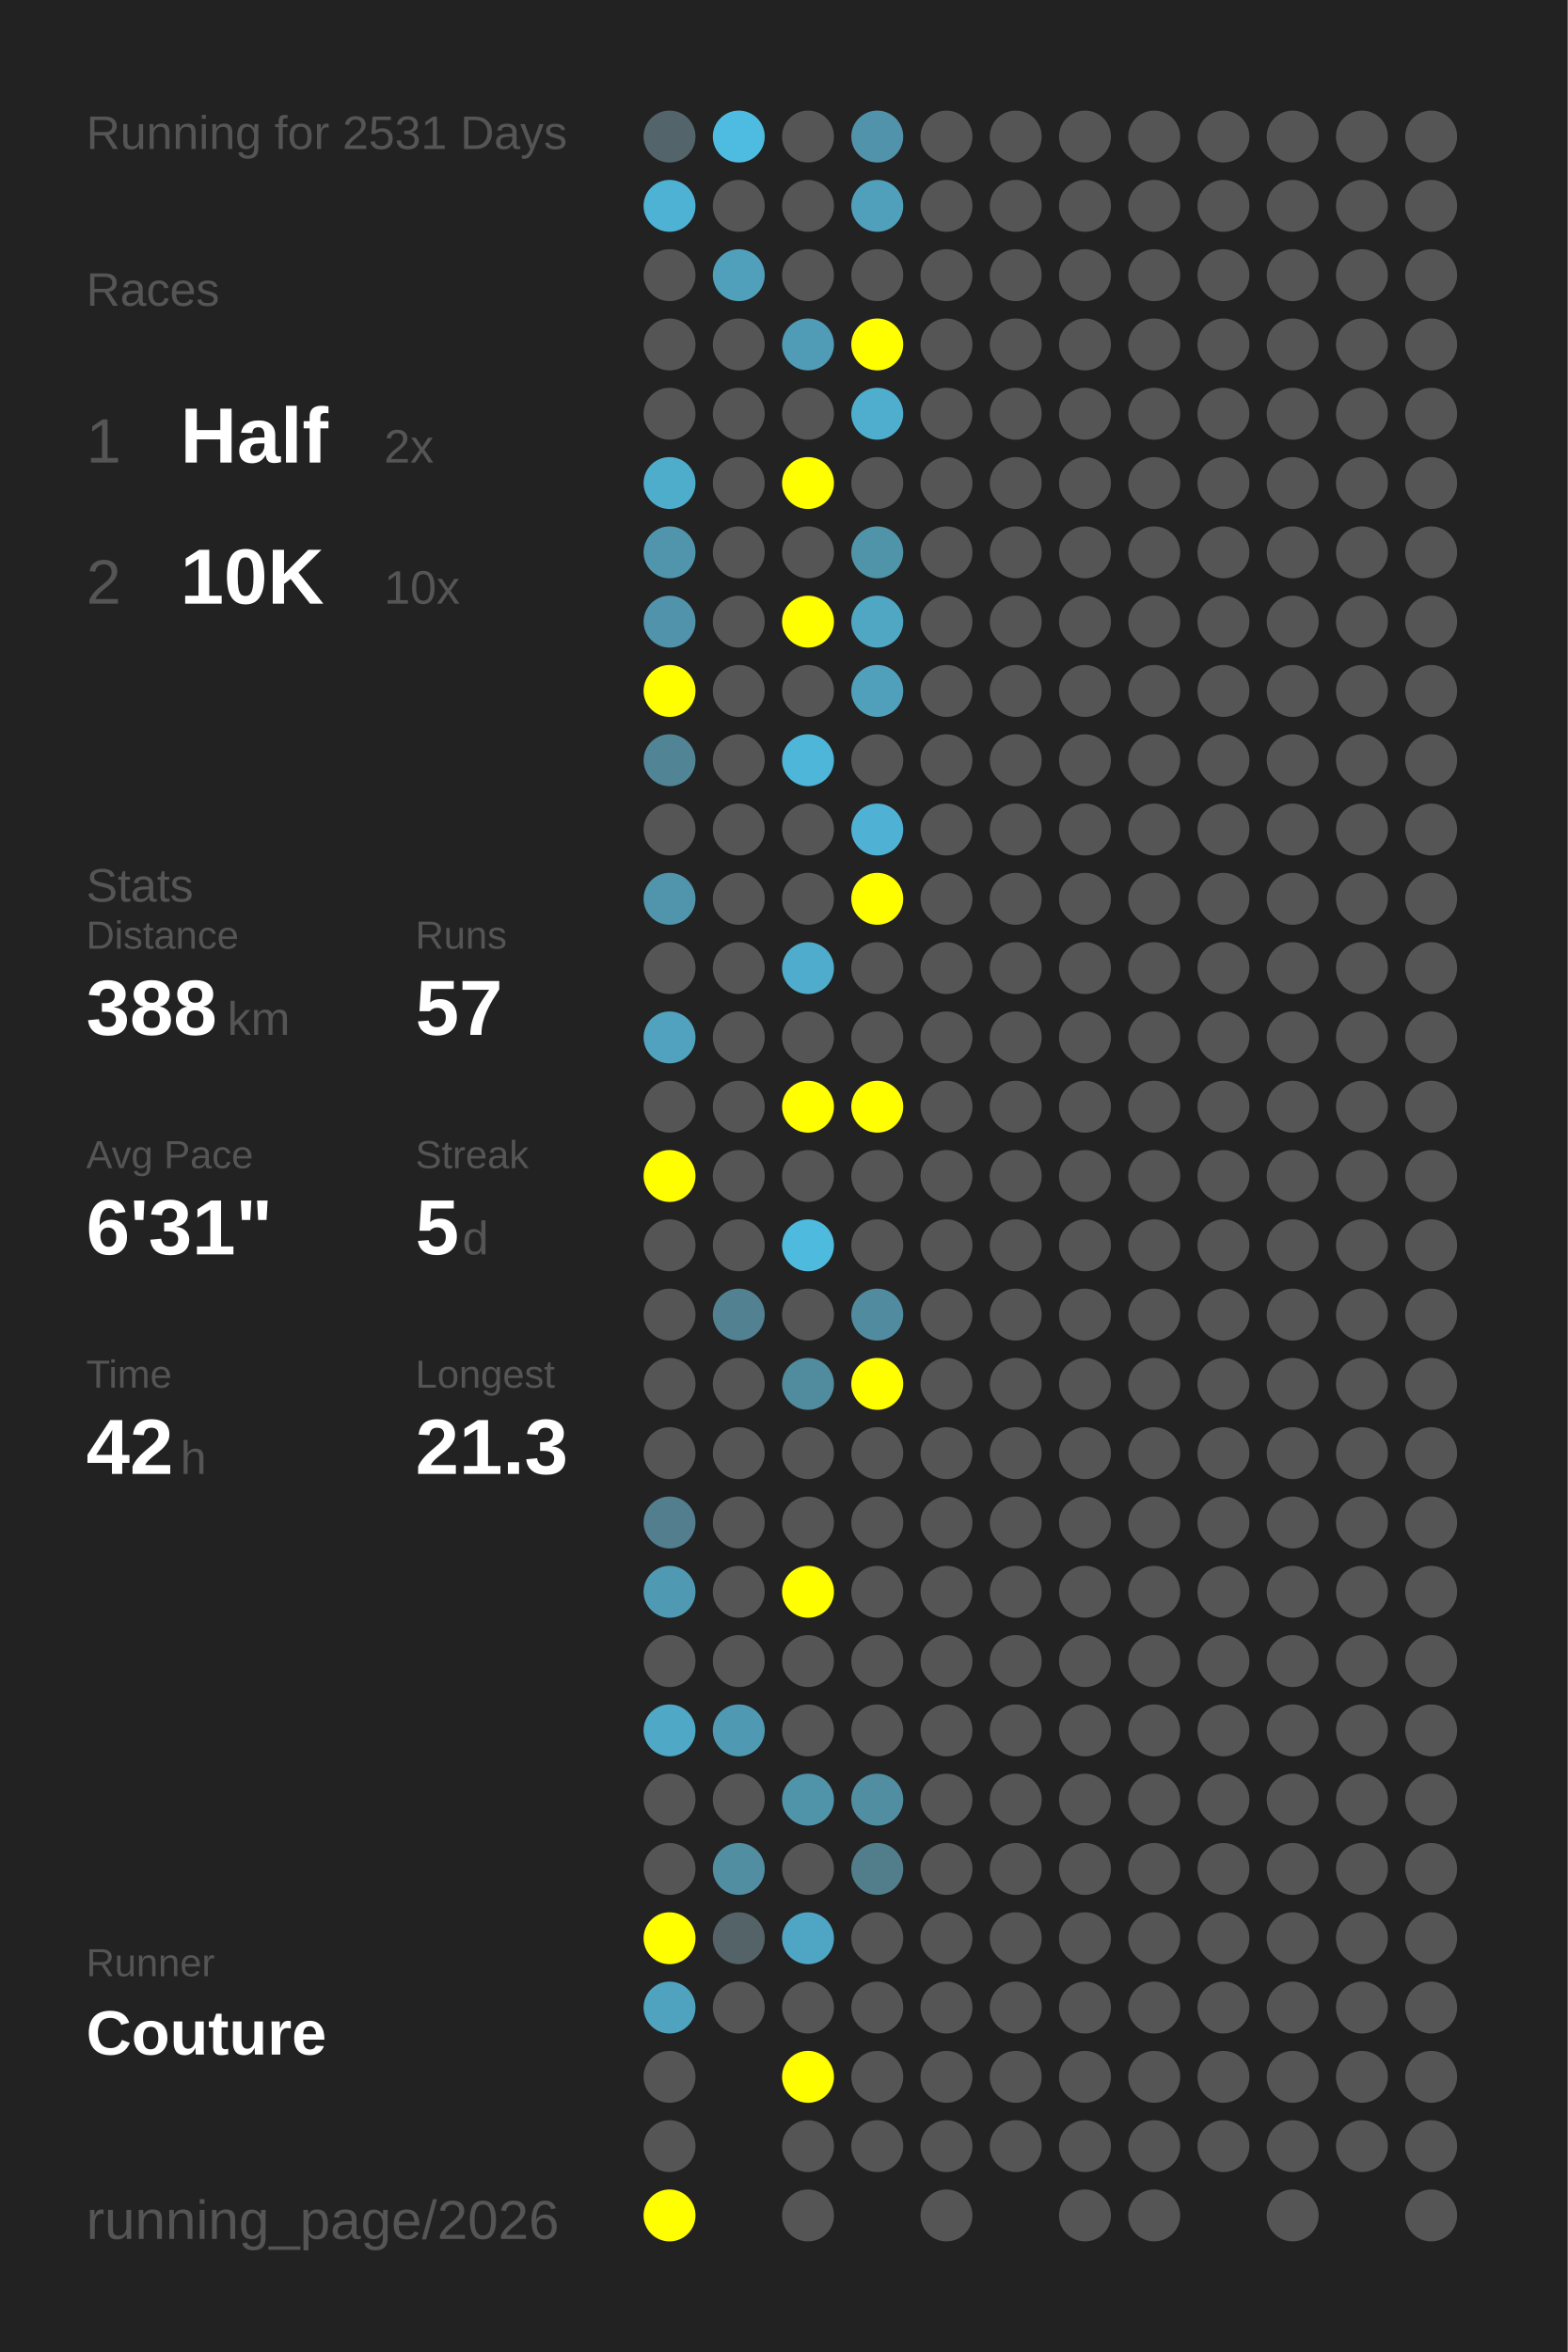
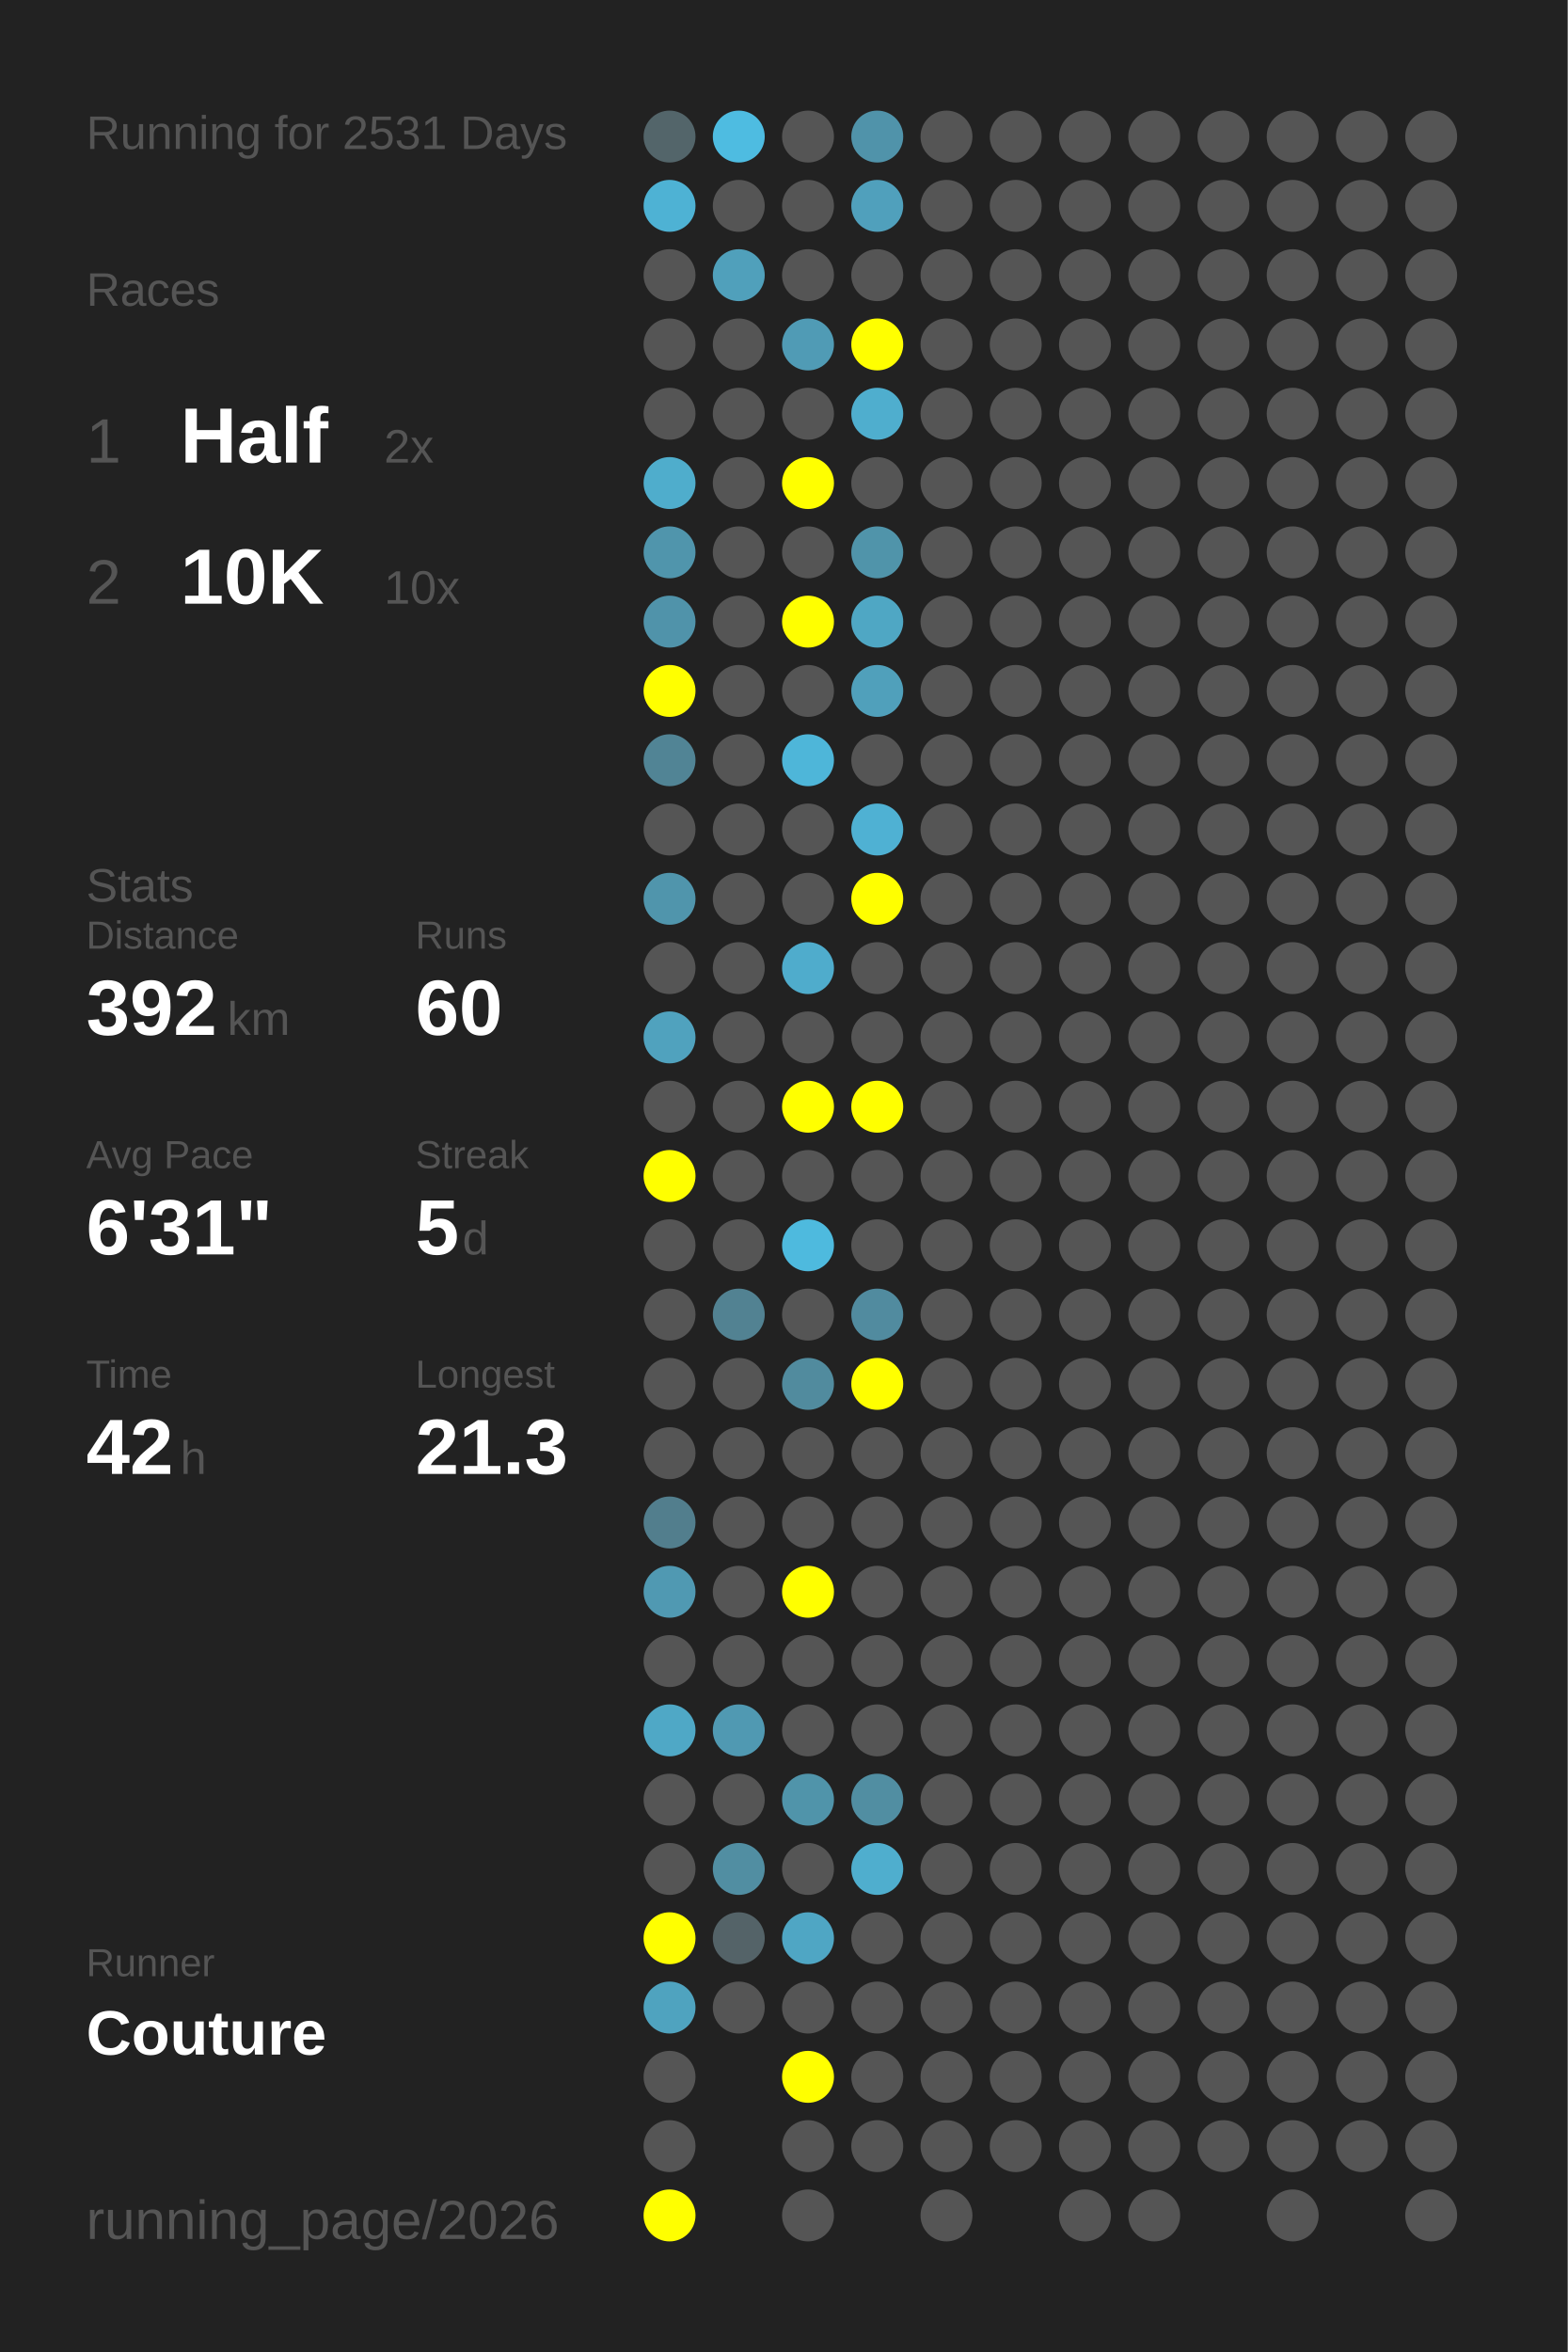
<svg xmlns="http://www.w3.org/2000/svg" baseProfile="full" height="300mm" version="1.1" viewBox="0,0,200,300" width="200mm">
  <defs />
  <rect fill="#222222" height="300" width="200" x="0" y="0" />
  <text fill="#555555" style="font-size:6px; font-family:Arial;" x="11" y="19">Running for 2531 Days</text>
  <text fill="#555555" style="font-size:6px; font-family:Arial;" x="11" y="39">Races</text>
  <text fill="#555555" style="font-size:8px; font-family:Arial;" x="11" y="59">1</text>
  <text fill="#FFFFFF" style="font-size:10px; font-family:Arial; font-weight:bold;" x="23" y="59">Half</text>
  <text fill="#555555" style="font-size:6px; font-family:Arial;" x="49" y="59">2x</text>
  <text fill="#555555" style="font-size:8px; font-family:Arial;" x="11" y="77">2</text>
  <text fill="#FFFFFF" style="font-size:10px; font-family:Arial; font-weight:bold;" x="23" y="77">10K</text>
  <text fill="#555555" style="font-size:6px; font-family:Arial;" x="49" y="77">10x</text>
  <text fill="#555555" style="font-size:6px; font-family:Arial;" x="11" y="115">Stats</text>
  <text fill="#555555" style="font-size:5px; font-family:Arial;" x="11" y="121">Distance</text>
-   <text fill="#FFFFFF" style="font-size:10px; font-family:Arial; font-weight:bold;" x="11" y="132">388</text>
+   <text fill="#FFFFFF" style="font-size:10px; font-family:Arial; font-weight:bold;" x="11" y="132">392</text>
  <text fill="#555555" style="font-size:6px; font-family:Arial;" x="29" y="132">km</text>
  <text fill="#555555" style="font-size:5px; font-family:Arial;" x="53" y="121">Runs</text>
-   <text fill="#FFFFFF" style="font-size:10px; font-family:Arial; font-weight:bold;" x="53" y="132">57</text>
+   <text fill="#FFFFFF" style="font-size:10px; font-family:Arial; font-weight:bold;" x="53" y="132">60</text>
  <text fill="#555555" style="font-size:5px; font-family:Arial;" x="11" y="149">Avg Pace</text>
  <text fill="#FFFFFF" style="font-size:10px; font-family:Arial; font-weight:bold;" x="11" y="160">6'31"</text>
  <text fill="#555555" style="font-size:5px; font-family:Arial;" x="53" y="149">Streak</text>
  <text fill="#FFFFFF" style="font-size:10px; font-family:Arial; font-weight:bold;" x="53" y="160">5</text>
  <text fill="#555555" style="font-size:6px; font-family:Arial;" x="59" y="160">d</text>
  <text fill="#555555" style="font-size:5px; font-family:Arial;" x="11" y="177">Time</text>
  <text fill="#FFFFFF" style="font-size:10px; font-family:Arial; font-weight:bold;" x="11" y="188">42</text>
  <text fill="#555555" style="font-size:6px; font-family:Arial;" x="23" y="188">h</text>
  <text fill="#555555" style="font-size:5px; font-family:Arial;" x="53" y="177">Longest</text>
  <text fill="#FFFFFF" style="font-size:10px; font-family:Arial; font-weight:bold;" x="53" y="188">21.3</text>
  <text fill="#555555" style="font-size:5px; font-family:Arial;" x="11" y="252.065">Runner</text>
  <text fill="#FFFFFF" style="font-size:8px; font-family:Arial; font-weight:bold;" x="11" y="262.065">Couture</text>
  <text fill="#555555" style="font-size:7px; font-family:Arial;" x="11" y="285.581">running_page/2026</text>
  <circle cx="85.417" cy="17.419" fill="#53656a" r="3.312" />
  <circle cx="85.417" cy="26.258" fill="#4eb2d4" r="3.312" />
  <circle cx="85.417" cy="35.097" fill="#555555" r="3.312" />
  <circle cx="85.417" cy="43.935" fill="#555555" r="3.312" />
  <circle cx="85.417" cy="52.774" fill="#555555" r="3.312" />
  <circle cx="85.417" cy="61.613" fill="#4fadcc" r="3.312" />
  <circle cx="85.417" cy="70.452" fill="#5095ac" r="3.312" />
  <circle cx="85.417" cy="79.29" fill="#5093aa" r="3.312" />
  <circle cx="85.417" cy="88.129" fill="#FFFF00" r="3.312" />
  <circle cx="85.417" cy="96.968" fill="#518495" r="3.312" />
  <circle cx="85.417" cy="105.806" fill="#555555" r="3.312" />
  <circle cx="85.417" cy="114.645" fill="#5095ac" r="3.312" />
  <circle cx="85.417" cy="123.484" fill="#555555" r="3.312" />
  <circle cx="85.417" cy="132.323" fill="#50a2be" r="3.312" />
  <circle cx="85.417" cy="141.161" fill="#555555" r="3.312" />
  <circle cx="85.417" cy="150" fill="#FFFF00" r="3.312" />
  <circle cx="85.417" cy="158.839" fill="#555555" r="3.312" />
  <circle cx="85.417" cy="167.677" fill="#555555" r="3.312" />
  <circle cx="85.417" cy="176.516" fill="#555555" r="3.312" />
  <circle cx="85.417" cy="185.355" fill="#555555" r="3.312" />
  <circle cx="85.417" cy="194.194" fill="#527e8d" r="3.312" />
  <circle cx="85.417" cy="203.032" fill="#5099b2" r="3.312" />
  <circle cx="85.417" cy="211.871" fill="#555555" r="3.312" />
  <circle cx="85.417" cy="220.71" fill="#4fa8c6" r="3.312" />
  <circle cx="85.417" cy="229.548" fill="#555555" r="3.312" />
  <circle cx="85.417" cy="238.387" fill="#555555" r="3.312" />
  <circle cx="85.417" cy="247.226" fill="#FFFF00" r="3.312" />
  <circle cx="85.417" cy="256.065" fill="#4fa3bf" r="3.312" />
  <circle cx="85.417" cy="264.903" fill="#555555" r="3.312" />
  <circle cx="85.417" cy="273.742" fill="#555555" r="3.312" />
  <circle cx="85.417" cy="282.581" fill="#FFFF00" r="3.312" />
  <circle cx="94.25" cy="17.419" fill="#4ebce1" r="3.312" />
  <circle cx="94.25" cy="26.258" fill="#555555" r="3.312" />
  <circle cx="94.25" cy="35.097" fill="#50a0bb" r="3.312" />
  <circle cx="94.25" cy="43.935" fill="#555555" r="3.312" />
  <circle cx="94.25" cy="52.774" fill="#555555" r="3.312" />
  <circle cx="94.25" cy="61.613" fill="#555555" r="3.312" />
  <circle cx="94.25" cy="70.452" fill="#555555" r="3.312" />
  <circle cx="94.25" cy="79.29" fill="#555555" r="3.312" />
  <circle cx="94.25" cy="88.129" fill="#555555" r="3.312" />
  <circle cx="94.25" cy="96.968" fill="#555555" r="3.312" />
  <circle cx="94.25" cy="105.806" fill="#555555" r="3.312" />
  <circle cx="94.25" cy="114.645" fill="#555555" r="3.312" />
  <circle cx="94.25" cy="123.484" fill="#555555" r="3.312" />
  <circle cx="94.25" cy="132.323" fill="#555555" r="3.312" />
  <circle cx="94.25" cy="141.161" fill="#555555" r="3.312" />
  <circle cx="94.25" cy="150" fill="#555555" r="3.312" />
  <circle cx="94.25" cy="158.839" fill="#555555" r="3.312" />
  <circle cx="94.25" cy="167.677" fill="#528292" r="3.312" />
  <circle cx="94.25" cy="176.516" fill="#555555" r="3.312" />
  <circle cx="94.25" cy="185.355" fill="#555555" r="3.312" />
  <circle cx="94.25" cy="194.194" fill="#555555" r="3.312" />
  <circle cx="94.25" cy="203.032" fill="#555555" r="3.312" />
  <circle cx="94.25" cy="211.871" fill="#555555" r="3.312" />
  <circle cx="94.25" cy="220.71" fill="#5099b2" r="3.312" />
  <circle cx="94.25" cy="229.548" fill="#555555" r="3.312" />
  <circle cx="94.25" cy="238.387" fill="#518ea2" r="3.312" />
  <circle cx="94.25" cy="247.226" fill="#546368" r="3.312" />
  <circle cx="94.25" cy="256.065" fill="#555555" r="3.312" />
  <circle cx="103.083" cy="17.419" fill="#555555" r="3.312" />
  <circle cx="103.083" cy="26.258" fill="#555555" r="3.312" />
  <circle cx="103.083" cy="35.097" fill="#555555" r="3.312" />
  <circle cx="103.083" cy="43.935" fill="#509bb5" r="3.312" />
  <circle cx="103.083" cy="52.774" fill="#555555" r="3.312" />
  <circle cx="103.083" cy="61.613" fill="#FFFF00" r="3.312" />
  <circle cx="103.083" cy="70.452" fill="#555555" r="3.312" />
  <circle cx="103.083" cy="79.29" fill="#FFFF00" r="3.312" />
  <circle cx="103.083" cy="88.129" fill="#555555" r="3.312" />
  <circle cx="103.083" cy="96.968" fill="#4eb6d9" r="3.312" />
  <circle cx="103.083" cy="105.806" fill="#555555" r="3.312" />
  <circle cx="103.083" cy="114.645" fill="#555555" r="3.312" />
  <circle cx="103.083" cy="123.484" fill="#4faccc" r="3.312" />
  <circle cx="103.083" cy="132.323" fill="#555555" r="3.312" />
  <circle cx="103.083" cy="141.161" fill="#FFFF00" r="3.312" />
  <circle cx="103.083" cy="150" fill="#555555" r="3.312" />
  <circle cx="103.083" cy="158.839" fill="#4ebade" r="3.312" />
  <circle cx="103.083" cy="167.677" fill="#555555" r="3.312" />
  <circle cx="103.083" cy="176.516" fill="#518b9e" r="3.312" />
  <circle cx="103.083" cy="185.355" fill="#555555" r="3.312" />
  <circle cx="103.083" cy="194.194" fill="#555555" r="3.312" />
  <circle cx="103.083" cy="203.032" fill="#FFFF00" r="3.312" />
  <circle cx="103.083" cy="211.871" fill="#555555" r="3.312" />
  <circle cx="103.083" cy="220.71" fill="#555555" r="3.312" />
  <circle cx="103.083" cy="229.548" fill="#5094aa" r="3.312" />
  <circle cx="103.083" cy="238.387" fill="#555555" r="3.312" />
  <circle cx="103.083" cy="247.226" fill="#4fa6c4" r="3.312" />
  <circle cx="103.083" cy="256.065" fill="#555555" r="3.312" />
  <circle cx="103.083" cy="264.903" fill="#FFFF00" r="3.312" />
  <circle cx="103.083" cy="273.742" fill="#555555" r="3.312" />
  <circle cx="103.083" cy="282.581" fill="#555555" r="3.312" />
  <circle cx="111.917" cy="17.419" fill="#5093aa" r="3.312" />
  <circle cx="111.917" cy="26.258" fill="#50a0bc" r="3.312" />
  <circle cx="111.917" cy="35.097" fill="#555555" r="3.312" />
  <circle cx="111.917" cy="43.935" fill="#FFFF00" r="3.312" />
  <circle cx="111.917" cy="52.774" fill="#4faece" r="3.312" />
  <circle cx="111.917" cy="61.613" fill="#555555" r="3.312" />
  <circle cx="111.917" cy="70.452" fill="#5094aa" r="3.312" />
  <circle cx="111.917" cy="79.29" fill="#4fa7c4" r="3.312" />
  <circle cx="111.917" cy="88.129" fill="#50a0bb" r="3.312" />
  <circle cx="111.917" cy="96.968" fill="#555555" r="3.312" />
  <circle cx="111.917" cy="105.806" fill="#4fb1d3" r="3.312" />
  <circle cx="111.917" cy="114.645" fill="#FFFF00" r="3.312" />
  <circle cx="111.917" cy="123.484" fill="#555555" r="3.312" />
  <circle cx="111.917" cy="132.323" fill="#555555" r="3.312" />
  <circle cx="111.917" cy="141.161" fill="#FFFF00" r="3.312" />
  <circle cx="111.917" cy="150" fill="#555555" r="3.312" />
  <circle cx="111.917" cy="158.839" fill="#555555" r="3.312" />
  <circle cx="111.917" cy="167.677" fill="#518b9f" r="3.312" />
  <circle cx="111.917" cy="176.516" fill="#FFFF00" r="3.312" />
  <circle cx="111.917" cy="185.355" fill="#555555" r="3.312" />
  <circle cx="111.917" cy="194.194" fill="#555555" r="3.312" />
  <circle cx="111.917" cy="203.032" fill="#555555" r="3.312" />
  <circle cx="111.917" cy="211.871" fill="#555555" r="3.312" />
  <circle cx="111.917" cy="220.71" fill="#555555" r="3.312" />
  <circle cx="111.917" cy="229.548" fill="#518ea2" r="3.312" />
-   <circle cx="111.917" cy="238.387" fill="#527d8b" r="3.312" />
+   <circle cx="111.917" cy="238.387" fill="#4faece" r="3.312" />
  <circle cx="111.917" cy="247.226" fill="#555555" r="3.312" />
  <circle cx="111.917" cy="256.065" fill="#555555" r="3.312" />
  <circle cx="111.917" cy="264.903" fill="#555555" r="3.312" />
  <circle cx="111.917" cy="273.742" fill="#555555" r="3.312" />
  <circle cx="120.75" cy="17.419" fill="#555555" r="3.312" />
  <circle cx="120.75" cy="26.258" fill="#555555" r="3.312" />
  <circle cx="120.75" cy="35.097" fill="#555555" r="3.312" />
  <circle cx="120.75" cy="43.935" fill="#555555" r="3.312" />
  <circle cx="120.75" cy="52.774" fill="#555555" r="3.312" />
  <circle cx="120.75" cy="61.613" fill="#555555" r="3.312" />
  <circle cx="120.75" cy="70.452" fill="#555555" r="3.312" />
  <circle cx="120.75" cy="79.29" fill="#555555" r="3.312" />
  <circle cx="120.75" cy="88.129" fill="#555555" r="3.312" />
  <circle cx="120.75" cy="96.968" fill="#555555" r="3.312" />
  <circle cx="120.75" cy="105.806" fill="#555555" r="3.312" />
  <circle cx="120.75" cy="114.645" fill="#555555" r="3.312" />
  <circle cx="120.75" cy="123.484" fill="#555555" r="3.312" />
  <circle cx="120.75" cy="132.323" fill="#555555" r="3.312" />
  <circle cx="120.75" cy="141.161" fill="#555555" r="3.312" />
  <circle cx="120.75" cy="150" fill="#555555" r="3.312" />
  <circle cx="120.75" cy="158.839" fill="#555555" r="3.312" />
  <circle cx="120.75" cy="167.677" fill="#555555" r="3.312" />
  <circle cx="120.75" cy="176.516" fill="#555555" r="3.312" />
  <circle cx="120.75" cy="185.355" fill="#555555" r="3.312" />
  <circle cx="120.75" cy="194.194" fill="#555555" r="3.312" />
  <circle cx="120.75" cy="203.032" fill="#555555" r="3.312" />
  <circle cx="120.75" cy="211.871" fill="#555555" r="3.312" />
  <circle cx="120.75" cy="220.71" fill="#555555" r="3.312" />
  <circle cx="120.75" cy="229.548" fill="#555555" r="3.312" />
  <circle cx="120.75" cy="238.387" fill="#555555" r="3.312" />
  <circle cx="120.75" cy="247.226" fill="#555555" r="3.312" />
  <circle cx="120.75" cy="256.065" fill="#555555" r="3.312" />
  <circle cx="120.75" cy="264.903" fill="#555555" r="3.312" />
  <circle cx="120.75" cy="273.742" fill="#555555" r="3.312" />
  <circle cx="120.75" cy="282.581" fill="#555555" r="3.312" />
  <circle cx="129.583" cy="17.419" fill="#555555" r="3.312" />
  <circle cx="129.583" cy="26.258" fill="#555555" r="3.312" />
  <circle cx="129.583" cy="35.097" fill="#555555" r="3.312" />
  <circle cx="129.583" cy="43.935" fill="#555555" r="3.312" />
  <circle cx="129.583" cy="52.774" fill="#555555" r="3.312" />
  <circle cx="129.583" cy="61.613" fill="#555555" r="3.312" />
  <circle cx="129.583" cy="70.452" fill="#555555" r="3.312" />
  <circle cx="129.583" cy="79.29" fill="#555555" r="3.312" />
  <circle cx="129.583" cy="88.129" fill="#555555" r="3.312" />
  <circle cx="129.583" cy="96.968" fill="#555555" r="3.312" />
  <circle cx="129.583" cy="105.806" fill="#555555" r="3.312" />
  <circle cx="129.583" cy="114.645" fill="#555555" r="3.312" />
  <circle cx="129.583" cy="123.484" fill="#555555" r="3.312" />
  <circle cx="129.583" cy="132.323" fill="#555555" r="3.312" />
  <circle cx="129.583" cy="141.161" fill="#555555" r="3.312" />
  <circle cx="129.583" cy="150" fill="#555555" r="3.312" />
  <circle cx="129.583" cy="158.839" fill="#555555" r="3.312" />
  <circle cx="129.583" cy="167.677" fill="#555555" r="3.312" />
  <circle cx="129.583" cy="176.516" fill="#555555" r="3.312" />
  <circle cx="129.583" cy="185.355" fill="#555555" r="3.312" />
  <circle cx="129.583" cy="194.194" fill="#555555" r="3.312" />
  <circle cx="129.583" cy="203.032" fill="#555555" r="3.312" />
  <circle cx="129.583" cy="211.871" fill="#555555" r="3.312" />
  <circle cx="129.583" cy="220.71" fill="#555555" r="3.312" />
  <circle cx="129.583" cy="229.548" fill="#555555" r="3.312" />
  <circle cx="129.583" cy="238.387" fill="#555555" r="3.312" />
  <circle cx="129.583" cy="247.226" fill="#555555" r="3.312" />
  <circle cx="129.583" cy="256.065" fill="#555555" r="3.312" />
  <circle cx="129.583" cy="264.903" fill="#555555" r="3.312" />
  <circle cx="129.583" cy="273.742" fill="#555555" r="3.312" />
  <circle cx="138.417" cy="17.419" fill="#555555" r="3.312" />
  <circle cx="138.417" cy="26.258" fill="#555555" r="3.312" />
  <circle cx="138.417" cy="35.097" fill="#555555" r="3.312" />
  <circle cx="138.417" cy="43.935" fill="#555555" r="3.312" />
  <circle cx="138.417" cy="52.774" fill="#555555" r="3.312" />
  <circle cx="138.417" cy="61.613" fill="#555555" r="3.312" />
  <circle cx="138.417" cy="70.452" fill="#555555" r="3.312" />
  <circle cx="138.417" cy="79.29" fill="#555555" r="3.312" />
  <circle cx="138.417" cy="88.129" fill="#555555" r="3.312" />
  <circle cx="138.417" cy="96.968" fill="#555555" r="3.312" />
  <circle cx="138.417" cy="105.806" fill="#555555" r="3.312" />
  <circle cx="138.417" cy="114.645" fill="#555555" r="3.312" />
  <circle cx="138.417" cy="123.484" fill="#555555" r="3.312" />
  <circle cx="138.417" cy="132.323" fill="#555555" r="3.312" />
  <circle cx="138.417" cy="141.161" fill="#555555" r="3.312" />
  <circle cx="138.417" cy="150" fill="#555555" r="3.312" />
  <circle cx="138.417" cy="158.839" fill="#555555" r="3.312" />
  <circle cx="138.417" cy="167.677" fill="#555555" r="3.312" />
  <circle cx="138.417" cy="176.516" fill="#555555" r="3.312" />
  <circle cx="138.417" cy="185.355" fill="#555555" r="3.312" />
  <circle cx="138.417" cy="194.194" fill="#555555" r="3.312" />
  <circle cx="138.417" cy="203.032" fill="#555555" r="3.312" />
  <circle cx="138.417" cy="211.871" fill="#555555" r="3.312" />
  <circle cx="138.417" cy="220.71" fill="#555555" r="3.312" />
  <circle cx="138.417" cy="229.548" fill="#555555" r="3.312" />
  <circle cx="138.417" cy="238.387" fill="#555555" r="3.312" />
  <circle cx="138.417" cy="247.226" fill="#555555" r="3.312" />
  <circle cx="138.417" cy="256.065" fill="#555555" r="3.312" />
  <circle cx="138.417" cy="264.903" fill="#555555" r="3.312" />
  <circle cx="138.417" cy="273.742" fill="#555555" r="3.312" />
  <circle cx="138.417" cy="282.581" fill="#555555" r="3.312" />
  <circle cx="147.25" cy="17.419" fill="#555555" r="3.312" />
  <circle cx="147.25" cy="26.258" fill="#555555" r="3.312" />
  <circle cx="147.25" cy="35.097" fill="#555555" r="3.312" />
  <circle cx="147.25" cy="43.935" fill="#555555" r="3.312" />
  <circle cx="147.25" cy="52.774" fill="#555555" r="3.312" />
  <circle cx="147.25" cy="61.613" fill="#555555" r="3.312" />
  <circle cx="147.25" cy="70.452" fill="#555555" r="3.312" />
  <circle cx="147.25" cy="79.29" fill="#555555" r="3.312" />
  <circle cx="147.25" cy="88.129" fill="#555555" r="3.312" />
  <circle cx="147.25" cy="96.968" fill="#555555" r="3.312" />
  <circle cx="147.25" cy="105.806" fill="#555555" r="3.312" />
  <circle cx="147.25" cy="114.645" fill="#555555" r="3.312" />
  <circle cx="147.25" cy="123.484" fill="#555555" r="3.312" />
  <circle cx="147.25" cy="132.323" fill="#555555" r="3.312" />
  <circle cx="147.25" cy="141.161" fill="#555555" r="3.312" />
  <circle cx="147.25" cy="150" fill="#555555" r="3.312" />
  <circle cx="147.25" cy="158.839" fill="#555555" r="3.312" />
  <circle cx="147.25" cy="167.677" fill="#555555" r="3.312" />
  <circle cx="147.25" cy="176.516" fill="#555555" r="3.312" />
  <circle cx="147.25" cy="185.355" fill="#555555" r="3.312" />
  <circle cx="147.25" cy="194.194" fill="#555555" r="3.312" />
  <circle cx="147.25" cy="203.032" fill="#555555" r="3.312" />
  <circle cx="147.25" cy="211.871" fill="#555555" r="3.312" />
  <circle cx="147.25" cy="220.71" fill="#555555" r="3.312" />
  <circle cx="147.25" cy="229.548" fill="#555555" r="3.312" />
  <circle cx="147.25" cy="238.387" fill="#555555" r="3.312" />
  <circle cx="147.25" cy="247.226" fill="#555555" r="3.312" />
  <circle cx="147.25" cy="256.065" fill="#555555" r="3.312" />
  <circle cx="147.25" cy="264.903" fill="#555555" r="3.312" />
  <circle cx="147.25" cy="273.742" fill="#555555" r="3.312" />
  <circle cx="147.25" cy="282.581" fill="#555555" r="3.312" />
  <circle cx="156.083" cy="17.419" fill="#555555" r="3.312" />
  <circle cx="156.083" cy="26.258" fill="#555555" r="3.312" />
  <circle cx="156.083" cy="35.097" fill="#555555" r="3.312" />
  <circle cx="156.083" cy="43.935" fill="#555555" r="3.312" />
  <circle cx="156.083" cy="52.774" fill="#555555" r="3.312" />
  <circle cx="156.083" cy="61.613" fill="#555555" r="3.312" />
  <circle cx="156.083" cy="70.452" fill="#555555" r="3.312" />
  <circle cx="156.083" cy="79.29" fill="#555555" r="3.312" />
  <circle cx="156.083" cy="88.129" fill="#555555" r="3.312" />
  <circle cx="156.083" cy="96.968" fill="#555555" r="3.312" />
  <circle cx="156.083" cy="105.806" fill="#555555" r="3.312" />
  <circle cx="156.083" cy="114.645" fill="#555555" r="3.312" />
  <circle cx="156.083" cy="123.484" fill="#555555" r="3.312" />
  <circle cx="156.083" cy="132.323" fill="#555555" r="3.312" />
  <circle cx="156.083" cy="141.161" fill="#555555" r="3.312" />
  <circle cx="156.083" cy="150" fill="#555555" r="3.312" />
  <circle cx="156.083" cy="158.839" fill="#555555" r="3.312" />
  <circle cx="156.083" cy="167.677" fill="#555555" r="3.312" />
  <circle cx="156.083" cy="176.516" fill="#555555" r="3.312" />
  <circle cx="156.083" cy="185.355" fill="#555555" r="3.312" />
  <circle cx="156.083" cy="194.194" fill="#555555" r="3.312" />
  <circle cx="156.083" cy="203.032" fill="#555555" r="3.312" />
  <circle cx="156.083" cy="211.871" fill="#555555" r="3.312" />
  <circle cx="156.083" cy="220.71" fill="#555555" r="3.312" />
  <circle cx="156.083" cy="229.548" fill="#555555" r="3.312" />
  <circle cx="156.083" cy="238.387" fill="#555555" r="3.312" />
  <circle cx="156.083" cy="247.226" fill="#555555" r="3.312" />
  <circle cx="156.083" cy="256.065" fill="#555555" r="3.312" />
  <circle cx="156.083" cy="264.903" fill="#555555" r="3.312" />
  <circle cx="156.083" cy="273.742" fill="#555555" r="3.312" />
  <circle cx="164.917" cy="17.419" fill="#555555" r="3.312" />
  <circle cx="164.917" cy="26.258" fill="#555555" r="3.312" />
  <circle cx="164.917" cy="35.097" fill="#555555" r="3.312" />
  <circle cx="164.917" cy="43.935" fill="#555555" r="3.312" />
  <circle cx="164.917" cy="52.774" fill="#555555" r="3.312" />
  <circle cx="164.917" cy="61.613" fill="#555555" r="3.312" />
  <circle cx="164.917" cy="70.452" fill="#555555" r="3.312" />
  <circle cx="164.917" cy="79.29" fill="#555555" r="3.312" />
  <circle cx="164.917" cy="88.129" fill="#555555" r="3.312" />
  <circle cx="164.917" cy="96.968" fill="#555555" r="3.312" />
  <circle cx="164.917" cy="105.806" fill="#555555" r="3.312" />
  <circle cx="164.917" cy="114.645" fill="#555555" r="3.312" />
  <circle cx="164.917" cy="123.484" fill="#555555" r="3.312" />
  <circle cx="164.917" cy="132.323" fill="#555555" r="3.312" />
  <circle cx="164.917" cy="141.161" fill="#555555" r="3.312" />
  <circle cx="164.917" cy="150" fill="#555555" r="3.312" />
  <circle cx="164.917" cy="158.839" fill="#555555" r="3.312" />
  <circle cx="164.917" cy="167.677" fill="#555555" r="3.312" />
  <circle cx="164.917" cy="176.516" fill="#555555" r="3.312" />
  <circle cx="164.917" cy="185.355" fill="#555555" r="3.312" />
  <circle cx="164.917" cy="194.194" fill="#555555" r="3.312" />
  <circle cx="164.917" cy="203.032" fill="#555555" r="3.312" />
  <circle cx="164.917" cy="211.871" fill="#555555" r="3.312" />
  <circle cx="164.917" cy="220.71" fill="#555555" r="3.312" />
  <circle cx="164.917" cy="229.548" fill="#555555" r="3.312" />
  <circle cx="164.917" cy="238.387" fill="#555555" r="3.312" />
  <circle cx="164.917" cy="247.226" fill="#555555" r="3.312" />
  <circle cx="164.917" cy="256.065" fill="#555555" r="3.312" />
  <circle cx="164.917" cy="264.903" fill="#555555" r="3.312" />
  <circle cx="164.917" cy="273.742" fill="#555555" r="3.312" />
  <circle cx="164.917" cy="282.581" fill="#555555" r="3.312" />
  <circle cx="173.75" cy="17.419" fill="#555555" r="3.312" />
  <circle cx="173.75" cy="26.258" fill="#555555" r="3.312" />
  <circle cx="173.75" cy="35.097" fill="#555555" r="3.312" />
  <circle cx="173.75" cy="43.935" fill="#555555" r="3.312" />
  <circle cx="173.75" cy="52.774" fill="#555555" r="3.312" />
  <circle cx="173.75" cy="61.613" fill="#555555" r="3.312" />
  <circle cx="173.75" cy="70.452" fill="#555555" r="3.312" />
  <circle cx="173.75" cy="79.29" fill="#555555" r="3.312" />
  <circle cx="173.75" cy="88.129" fill="#555555" r="3.312" />
  <circle cx="173.75" cy="96.968" fill="#555555" r="3.312" />
  <circle cx="173.75" cy="105.806" fill="#555555" r="3.312" />
  <circle cx="173.75" cy="114.645" fill="#555555" r="3.312" />
  <circle cx="173.75" cy="123.484" fill="#555555" r="3.312" />
  <circle cx="173.75" cy="132.323" fill="#555555" r="3.312" />
  <circle cx="173.75" cy="141.161" fill="#555555" r="3.312" />
  <circle cx="173.75" cy="150" fill="#555555" r="3.312" />
  <circle cx="173.75" cy="158.839" fill="#555555" r="3.312" />
  <circle cx="173.75" cy="167.677" fill="#555555" r="3.312" />
  <circle cx="173.75" cy="176.516" fill="#555555" r="3.312" />
  <circle cx="173.75" cy="185.355" fill="#555555" r="3.312" />
  <circle cx="173.75" cy="194.194" fill="#555555" r="3.312" />
  <circle cx="173.75" cy="203.032" fill="#555555" r="3.312" />
  <circle cx="173.75" cy="211.871" fill="#555555" r="3.312" />
  <circle cx="173.75" cy="220.71" fill="#555555" r="3.312" />
  <circle cx="173.75" cy="229.548" fill="#555555" r="3.312" />
  <circle cx="173.75" cy="238.387" fill="#555555" r="3.312" />
  <circle cx="173.75" cy="247.226" fill="#555555" r="3.312" />
  <circle cx="173.75" cy="256.065" fill="#555555" r="3.312" />
  <circle cx="173.75" cy="264.903" fill="#555555" r="3.312" />
  <circle cx="173.75" cy="273.742" fill="#555555" r="3.312" />
  <circle cx="182.583" cy="17.419" fill="#555555" r="3.312" />
  <circle cx="182.583" cy="26.258" fill="#555555" r="3.312" />
  <circle cx="182.583" cy="35.097" fill="#555555" r="3.312" />
  <circle cx="182.583" cy="43.935" fill="#555555" r="3.312" />
  <circle cx="182.583" cy="52.774" fill="#555555" r="3.312" />
  <circle cx="182.583" cy="61.613" fill="#555555" r="3.312" />
  <circle cx="182.583" cy="70.452" fill="#555555" r="3.312" />
  <circle cx="182.583" cy="79.29" fill="#555555" r="3.312" />
  <circle cx="182.583" cy="88.129" fill="#555555" r="3.312" />
  <circle cx="182.583" cy="96.968" fill="#555555" r="3.312" />
  <circle cx="182.583" cy="105.806" fill="#555555" r="3.312" />
  <circle cx="182.583" cy="114.645" fill="#555555" r="3.312" />
  <circle cx="182.583" cy="123.484" fill="#555555" r="3.312" />
  <circle cx="182.583" cy="132.323" fill="#555555" r="3.312" />
  <circle cx="182.583" cy="141.161" fill="#555555" r="3.312" />
  <circle cx="182.583" cy="150" fill="#555555" r="3.312" />
  <circle cx="182.583" cy="158.839" fill="#555555" r="3.312" />
  <circle cx="182.583" cy="167.677" fill="#555555" r="3.312" />
  <circle cx="182.583" cy="176.516" fill="#555555" r="3.312" />
  <circle cx="182.583" cy="185.355" fill="#555555" r="3.312" />
  <circle cx="182.583" cy="194.194" fill="#555555" r="3.312" />
  <circle cx="182.583" cy="203.032" fill="#555555" r="3.312" />
  <circle cx="182.583" cy="211.871" fill="#555555" r="3.312" />
  <circle cx="182.583" cy="220.71" fill="#555555" r="3.312" />
  <circle cx="182.583" cy="229.548" fill="#555555" r="3.312" />
  <circle cx="182.583" cy="238.387" fill="#555555" r="3.312" />
  <circle cx="182.583" cy="247.226" fill="#555555" r="3.312" />
  <circle cx="182.583" cy="256.065" fill="#555555" r="3.312" />
  <circle cx="182.583" cy="264.903" fill="#555555" r="3.312" />
  <circle cx="182.583" cy="273.742" fill="#555555" r="3.312" />
  <circle cx="182.583" cy="282.581" fill="#555555" r="3.312" />
</svg>
